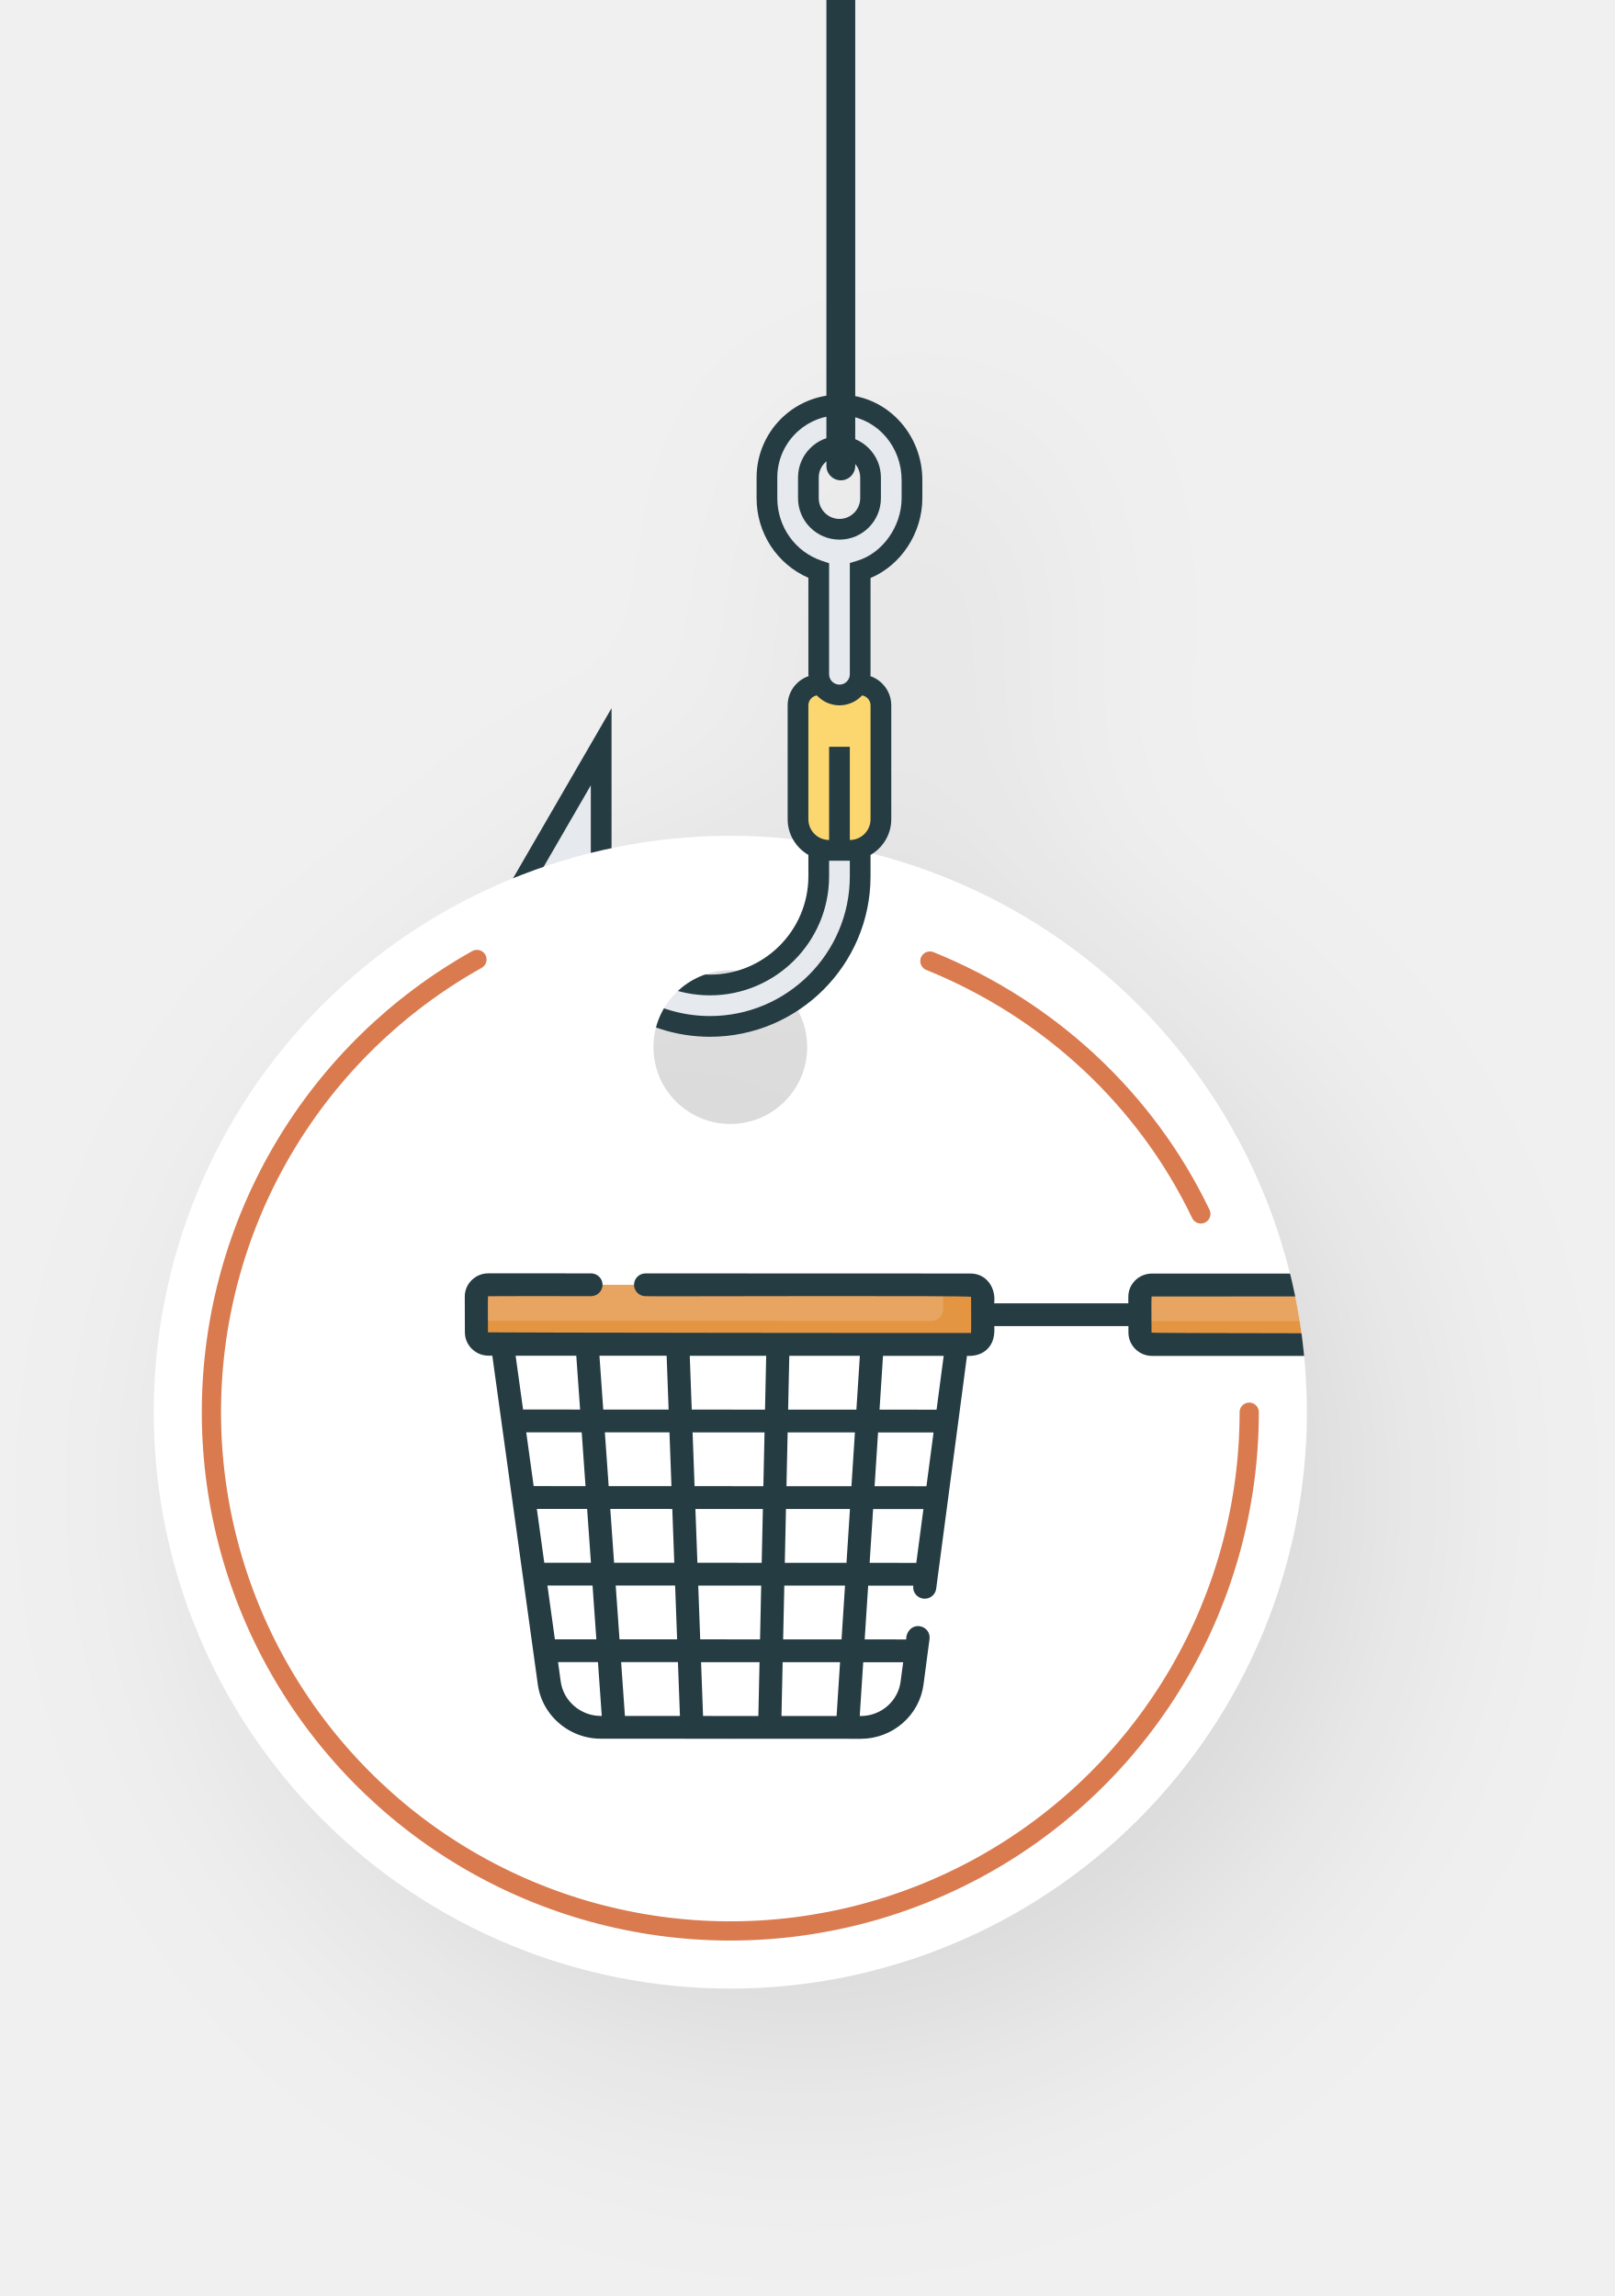
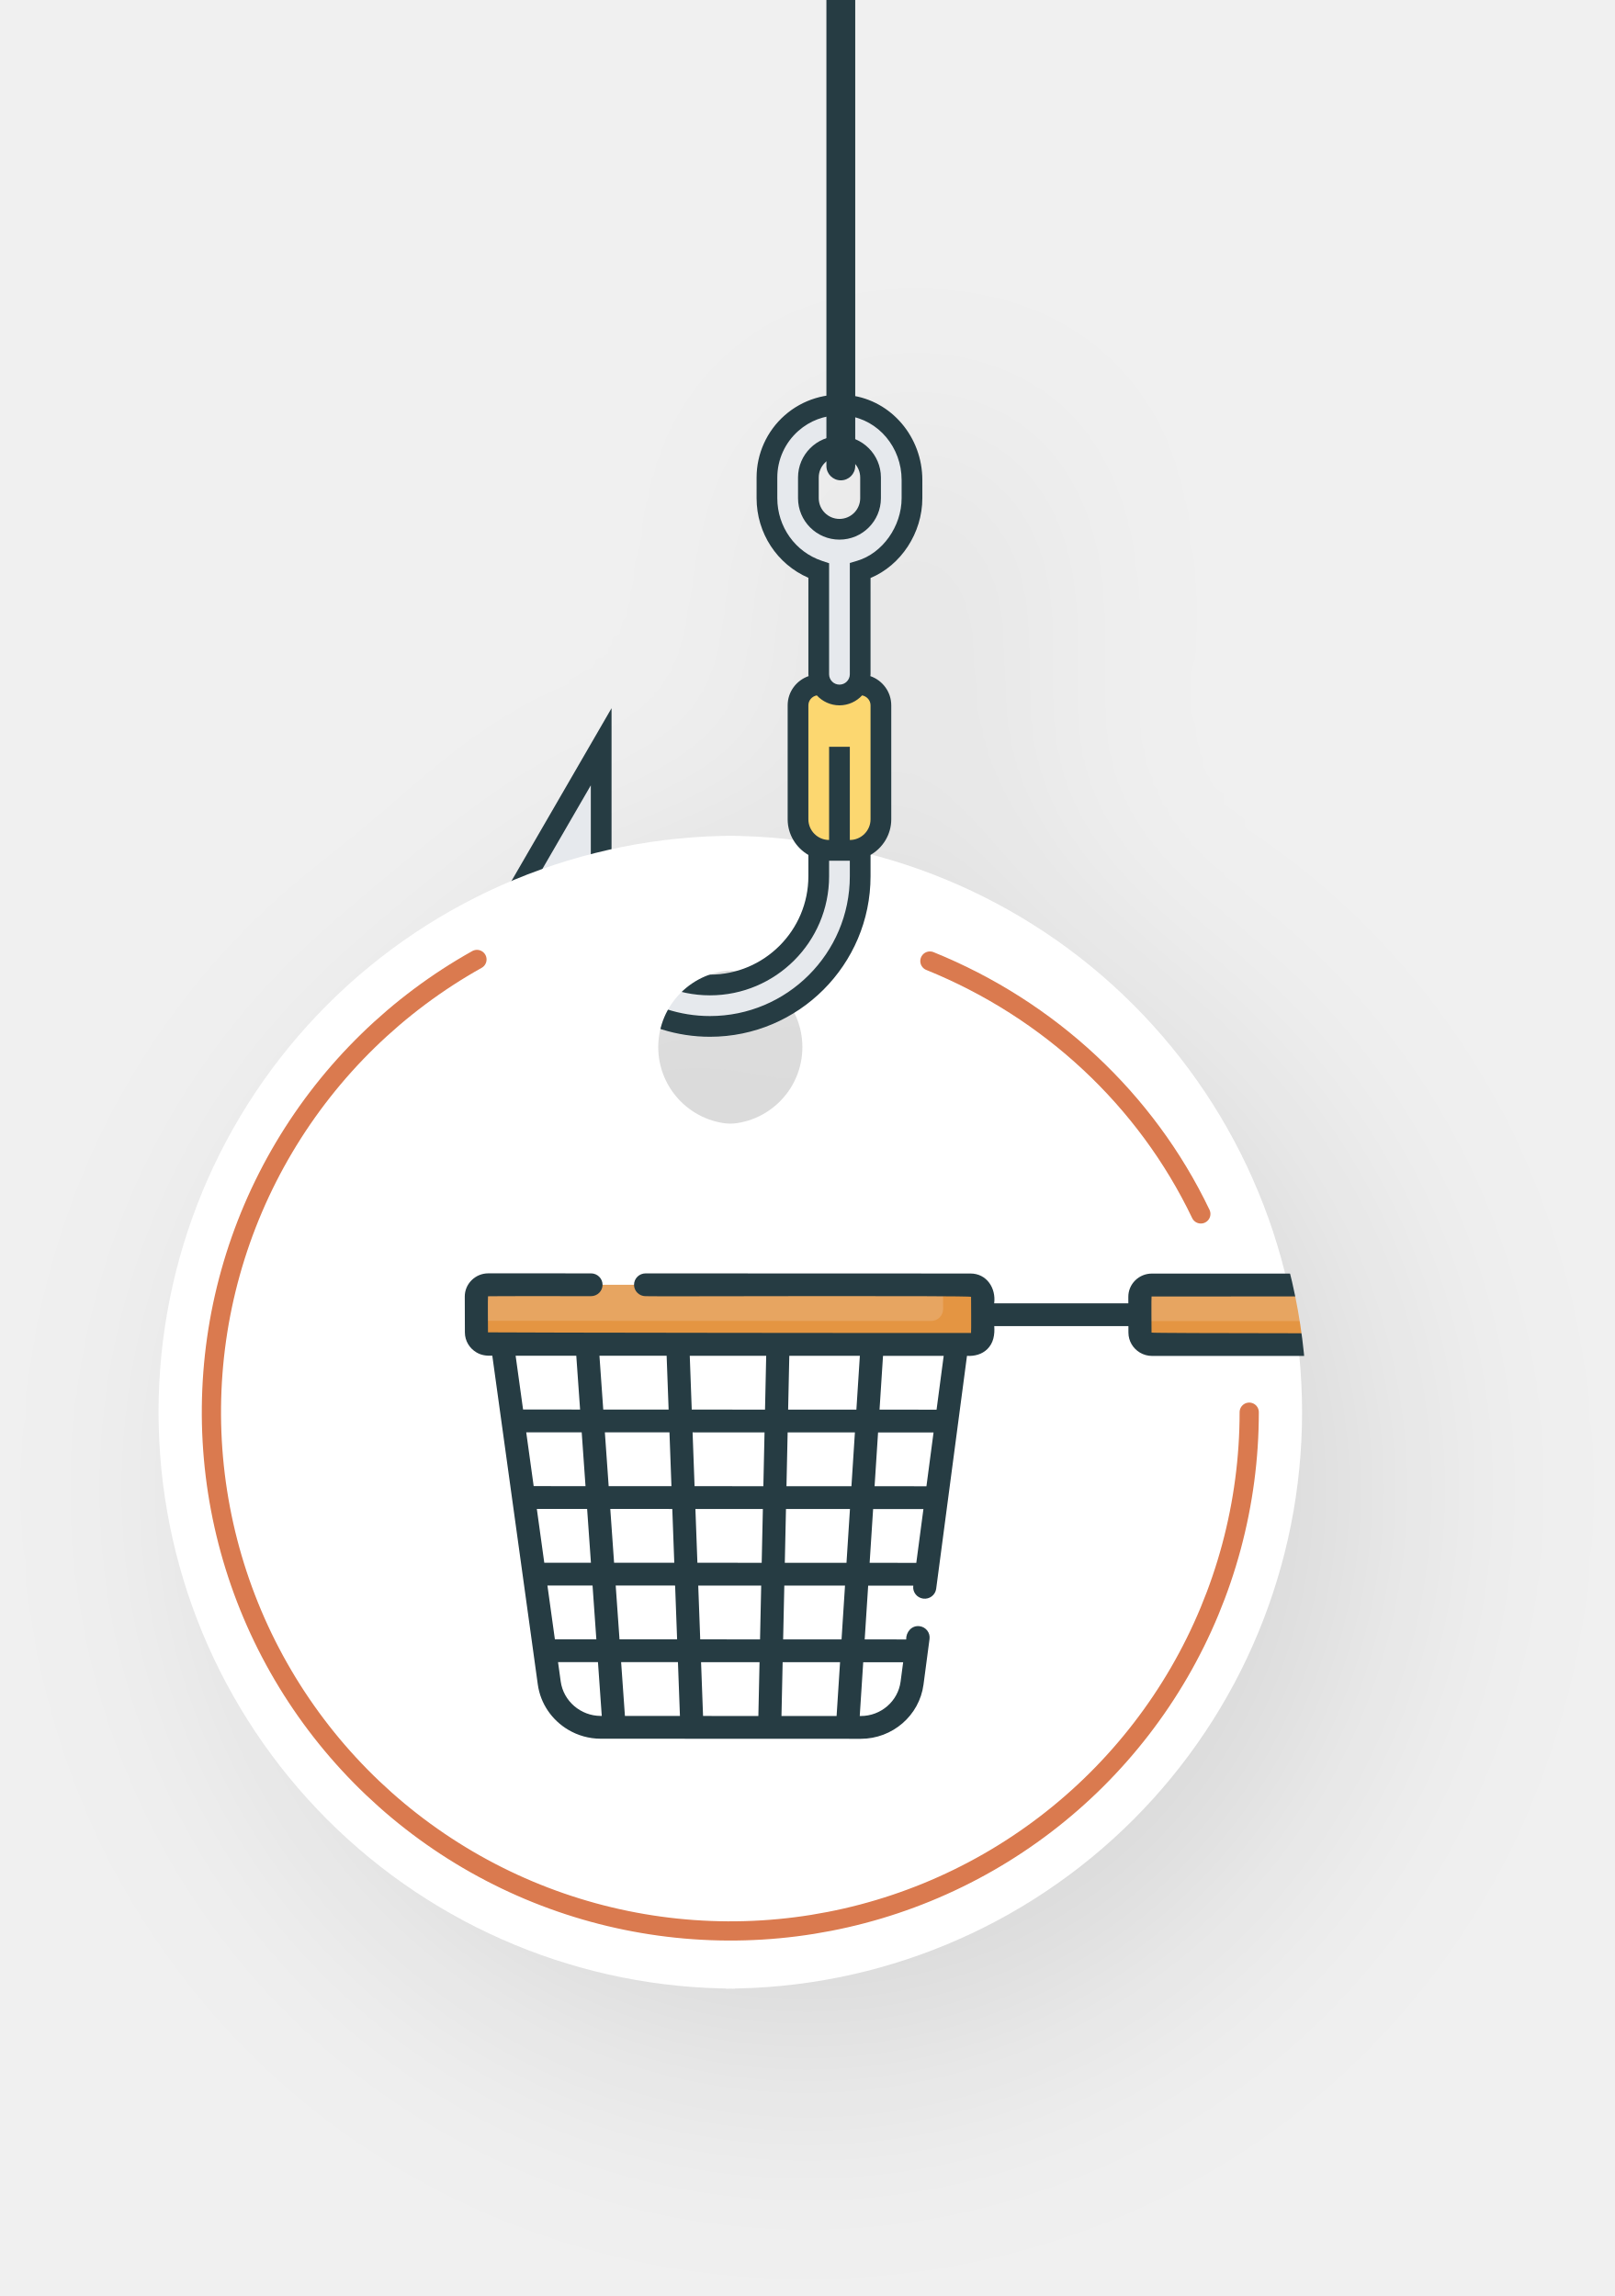
<svg xmlns="http://www.w3.org/2000/svg" width="168" height="239" viewBox="0 0 168 239" fill="none">
  <g filter="url(#filter0_d)">
-     <path d="M118.426 104.574C107.174 93.321 91.913 87 76 87V101C80.418 101 84 104.582 84 109C84 113.418 80.418 117 76 117L76 207C91.913 207 107.174 200.679 118.426 189.426C129.679 178.174 136 162.913 136 147C136 131.087 129.679 115.826 118.426 104.574Z" fill="white" />
+     <path d="M118.426 104.574C107.174 93.321 91.913 87 76 87V101C80.418 101 84 104.582 84 109C84 113.418 80.418 117 76 117L76 207C91.913 207 107.174 200.679 118.426 189.426C129.679 178.174 136 162.913 136 147C136 131.087 129.679 115.826 118.426 104.574Z" fill="white" transform="translate(-0.5)" />
    <path d="M89.516 71.266C90.702 71.266 91.672 72.236 91.672 73.422V85.281C91.672 86.715 90.745 87.923 89.451 88.343C89.138 88.462 88.793 88.516 88.438 88.516H87.359H86.281C85.925 88.516 85.581 88.462 85.268 88.343C83.974 87.923 83.047 86.715 83.047 85.281V73.422C83.047 72.236 84.017 71.266 85.203 71.266L85.462 71.212C85.559 71.395 85.688 71.567 85.839 71.708C86.227 72.106 86.766 72.344 87.359 72.344C88.179 72.344 88.89 71.88 89.257 71.212L89.516 71.266Z" fill="#FCD770" />
    <path d="M94.906 49.962V51.859C94.906 55.277 92.631 58.479 89.516 59.406V70.188C89.516 70.554 89.419 70.91 89.257 71.212C88.89 71.88 88.179 72.344 87.359 72.344C86.766 72.344 86.227 72.107 85.839 71.708C85.688 71.568 85.559 71.395 85.462 71.212C85.3 70.91 85.203 70.554 85.203 70.188V59.406C81.969 58.328 79.812 55.277 79.812 51.859V49.703C79.812 45.218 83.748 41.628 88.351 42.221C92.157 42.706 94.906 46.135 94.906 49.962ZM90.594 51.859V49.703C90.594 48.808 90.227 48 89.645 47.418C89.063 46.835 88.254 46.469 87.359 46.469C85.57 46.469 84.125 47.913 84.125 49.703V51.859C84.125 53.649 85.57 55.094 87.359 55.094C89.149 55.094 90.594 53.649 90.594 51.859Z" fill="#E6E9ED" />
    <path d="M89.516 88.516V91.211C89.516 99.847 82.519 106.844 73.883 106.844C66.972 106.844 61.118 102.348 59.048 96.127L50.703 98.219L62.562 77.734V91.211C62.562 97.464 67.63 102.531 73.883 102.531C80.136 102.531 85.203 97.464 85.203 91.211V88.516L85.268 88.343C85.581 88.462 85.925 88.516 86.281 88.516H87.359H88.438C88.793 88.516 89.138 88.462 89.451 88.343L89.516 88.516Z" fill="#E6E9ED" />
    <path d="M87.359 45.391C84.981 45.391 83.047 47.325 83.047 49.703V51.859C83.047 54.238 84.981 56.172 87.359 56.172C89.738 56.172 91.672 54.238 91.672 51.859V49.703C91.672 47.325 89.738 45.391 87.359 45.391ZM89.516 51.859C89.516 53.048 88.549 54.016 87.359 54.016C86.17 54.016 85.203 53.048 85.203 51.859V49.703C85.203 48.514 86.17 47.547 87.359 47.547C88.549 47.547 89.516 48.514 89.516 49.703V51.859Z" fill="#263C43" />
    <path d="M88.488 41.15C86.012 40.831 83.527 41.59 81.667 43.227C79.802 44.867 78.734 47.227 78.734 49.703V51.859C78.734 55.496 80.869 58.732 84.124 60.147V70.187C84.124 70.253 84.139 70.314 84.144 70.38C82.881 70.821 81.968 72.01 81.968 73.422V85.281C81.968 86.87 82.841 88.246 84.124 88.994V91.211C84.124 96.858 79.529 101.453 73.882 101.453C68.235 101.453 63.64 96.858 63.64 91.211V73.72L48.493 99.882L58.372 97.412C60.895 103.739 67.007 107.922 73.882 107.922C83.097 107.922 90.593 100.425 90.593 91.211V88.994C91.876 88.246 92.749 86.87 92.749 85.281V73.422C92.749 72.01 91.836 70.821 90.573 70.38C90.578 70.314 90.593 70.253 90.593 70.187V60.165C93.759 58.845 95.984 55.482 95.984 51.859V49.966C95.984 45.489 92.762 41.699 88.488 41.15ZM88.437 91.211C88.437 99.236 81.907 105.765 73.882 105.765C67.603 105.765 62.054 101.757 60.074 95.792L59.76 94.843L52.91 96.555L61.483 81.748V91.211C61.483 98.047 67.046 103.609 73.882 103.609C80.718 103.609 86.28 98.047 86.28 91.211V89.594H88.437V91.211ZM90.593 73.422V85.281C90.593 86.47 89.626 87.437 88.437 87.437V77.734H86.28V87.437C85.091 87.437 84.124 86.47 84.124 85.281V73.422C84.124 72.899 84.505 72.483 85 72.385C85.59 73.018 86.426 73.422 87.359 73.422C88.291 73.422 89.127 73.018 89.717 72.385C90.212 72.483 90.593 72.899 90.593 73.422ZM93.827 51.859C93.827 54.788 91.841 57.588 89.207 58.373L88.437 58.602V70.187C88.437 70.781 87.954 71.265 87.359 71.265C86.763 71.265 86.28 70.781 86.28 70.187V58.629L85.543 58.383C82.759 57.456 80.89 54.834 80.89 51.859V49.703C80.89 47.847 81.692 46.077 83.09 44.846C84.289 43.791 85.776 43.234 87.349 43.234C87.636 43.234 87.923 43.252 88.215 43.289C91.414 43.7 93.827 46.57 93.827 49.966V51.859Z" fill="#263C43" />
-     <path d="M33.574 104.574C44.826 93.321 60.087 87 76 87V101C71.582 101 68 104.582 68 109C68 113.418 71.582 117 76 117L76 207C60.087 207 44.826 200.679 33.574 189.426C22.321 178.174 16 162.913 16 147C16 131.087 22.321 115.826 33.574 104.574Z" fill="white" />
+     <path d="M33.574 104.574C44.826 93.321 60.087 87 76 87V101C71.582 101 68 104.582 68 109C68 113.418 71.582 117 76 117L76 207C60.087 207 44.826 200.679 33.574 189.426C22.321 178.174 16 162.913 16 147C16 131.087 22.321 115.826 33.574 104.574Z" fill="white" transform="translate(0.5)" />
  </g>
  <rect x="86" y="-5" width="3" height="55" rx="1.5" fill="#263C43" />
  <mask id="mask0" mask-type="alpha" maskUnits="userSpaceOnUse" x="16" y="87" width="120" height="120">
    <circle cx="76" cy="147" r="60" fill="#C4C4C4" />
  </mask>
  <g mask="url(#mask0)">
    <path d="M119.893 139.959L223.177 139.965C223.872 139.965 224.434 139.41 224.432 138.725L224.42 135.004C224.418 134.319 223.853 133.764 223.158 133.764L119.874 133.757C119.179 133.757 118.617 134.312 118.619 134.997L118.631 138.718C118.633 139.403 119.198 139.958 119.893 139.959Z" fill="#E7A561" />
    <path d="M224.431 138.725L224.419 135.004C224.417 134.319 223.852 133.764 223.157 133.763L220.302 133.762L220.309 136.28C220.311 136.965 219.75 137.52 219.055 137.52L118.626 137.515L118.63 138.718C118.632 139.403 119.197 139.958 119.892 139.959L223.176 139.965C223.871 139.965 224.433 139.41 224.431 138.725Z" fill="#E49542" />
    <path d="M50.841 139.934L101.012 139.951C101.707 139.952 102.269 139.397 102.267 138.711L102.255 134.991C102.253 134.306 101.688 133.75 100.993 133.75L50.822 133.732C50.127 133.732 49.565 134.287 49.567 134.972L49.579 138.693C49.581 139.378 50.146 139.933 50.841 139.934Z" fill="#E7A561" />
    <path d="M102.266 138.712L102.254 134.991C102.252 134.306 101.687 133.75 100.992 133.75L98.137 133.749L98.144 136.267C98.147 136.952 97.585 137.507 96.89 137.507L49.574 137.49L49.578 138.693C49.58 139.378 50.145 139.934 50.84 139.934L101.011 139.952C101.706 139.952 102.268 139.397 102.266 138.712Z" fill="#E49542" />
    <path d="M225.634 138.721L225.623 135.001C225.619 133.665 224.514 132.578 223.159 132.577L119.875 132.571C119.217 132.571 118.598 132.824 118.134 133.283C117.67 133.742 117.416 134.352 117.418 135.001L117.42 135.671L103.46 135.666C103.662 134.089 102.689 132.569 100.994 132.564L67.182 132.552C66.518 132.552 65.98 133.083 65.98 133.738C65.98 134.393 66.518 134.925 67.182 134.925C67.243 134.974 101.057 134.833 101.054 134.995C101.053 135.033 101.083 138.719 101.051 138.751C101.024 138.777 50.782 138.721 50.782 138.69C50.782 138.649 50.752 134.967 50.785 134.934C50.811 134.908 61.469 134.923 61.503 134.923C62.167 134.923 62.705 134.392 62.705 133.737C62.705 133.082 62.167 132.551 61.503 132.55L50.824 132.547C50.165 132.546 49.547 132.799 49.082 133.259C48.618 133.718 48.364 134.328 48.366 134.976L48.378 138.697C48.38 139.578 48.861 140.35 49.577 140.774C50.11 141.09 50.615 141.136 51.232 141.121L55.968 175.35C56.247 177.363 57.456 179.066 59.128 180.058C60.127 180.651 61.291 180.99 62.521 180.99L89.578 181C92.873 181.001 95.678 178.575 96.104 175.356L96.732 170.607C96.818 169.957 96.354 169.362 95.696 169.277C94.878 169.171 94.28 169.883 94.301 170.656L89.984 170.654L90.346 165.054L95.041 165.056L95.039 165.076C94.953 165.726 95.417 166.321 96.075 166.406C96.733 166.491 97.337 166.033 97.423 165.383L100.629 141.138C101.412 141.18 102.186 140.988 102.753 140.426C103.403 139.783 103.529 138.906 103.468 138.038L117.427 138.043L117.429 138.721C117.432 139.602 117.913 140.374 118.628 140.799C118.998 141.018 119.432 141.145 119.894 141.145L223.177 141.151C223.835 141.151 224.454 140.899 224.918 140.439C225.382 139.98 225.636 139.37 225.634 138.721ZM89.481 141.134L89.12 146.735L82.017 146.732L82.139 141.131L89.481 141.134ZM72.28 154.702L72.074 149.101L79.561 149.104L79.439 154.704L72.28 154.702ZM79.388 157.077L79.266 162.677L72.575 162.675L72.368 157.074L79.388 157.077ZM69.874 154.701L63.341 154.699L62.945 149.098L69.668 149.1L69.874 154.701ZM69.962 157.074L70.168 162.674L63.905 162.672L63.509 157.071L69.962 157.074ZM70.256 165.047L70.463 170.647L64.469 170.645L64.073 165.045L70.256 165.047ZM72.662 165.048L79.214 165.05L79.093 170.651L72.869 170.648L72.662 165.048ZM81.792 157.078L88.451 157.08L88.09 162.681L81.671 162.678L81.792 157.078ZM81.844 154.705L81.966 149.105L88.966 149.107L88.605 154.707L81.844 154.705ZM79.734 141.131L79.612 146.731L71.986 146.729L71.78 141.128L79.734 141.131ZM69.373 141.127L69.58 146.728L62.777 146.725L62.381 141.124L69.373 141.127ZM53.658 141.122L59.971 141.124L60.367 146.724L54.433 146.722L53.658 141.122ZM54.762 149.095L60.535 149.097L60.931 154.698L55.537 154.696L54.762 149.095ZM55.865 157.069L61.099 157.071L61.495 162.671L56.64 162.67L55.865 157.069ZM57.744 170.643L56.968 165.042L61.663 165.044L62.059 170.644L57.744 170.643ZM62.521 178.618C60.427 178.617 58.634 177.074 58.35 175.029L58.072 173.016L62.227 173.017L62.623 178.618L62.521 178.618ZM65.033 178.619L64.637 173.018L70.55 173.02L70.757 178.621L65.033 178.619ZM73.163 178.622L72.956 173.021L79.041 173.023L78.919 178.624L73.163 178.622ZM93.987 173.028L93.72 175.049C93.45 177.09 91.67 178.628 89.579 178.627L89.469 178.627L89.831 173.027L93.987 173.028ZM87.06 178.626L81.324 178.624L81.446 173.024L87.421 173.026L87.06 178.626ZM87.575 170.654L81.497 170.651L81.619 165.051L87.936 165.053L87.575 170.654ZM95.355 162.683L90.499 162.682L90.861 157.081L96.096 157.083L95.355 162.683ZM96.41 154.71L91.014 154.708L91.376 149.108L97.15 149.11L96.41 154.71ZM97.464 146.737L91.529 146.735L91.891 141.135L98.205 141.137L97.464 146.737ZM223.178 138.778C223.114 138.72 119.832 138.882 119.834 138.714C119.834 138.673 119.804 134.991 119.836 134.958C119.861 134.934 223.126 134.95 223.158 134.95C223.19 134.95 223.328 138.798 223.178 138.778Z" fill="#263C43" />
  </g>
  <path d="M130 147C130 156.51 127.489 165.851 122.72 174.079C117.951 182.307 111.094 189.129 102.842 193.856C94.59 198.583 85.236 201.047 75.727 200.999C66.217 200.951 56.889 198.392 48.685 193.582C40.481 188.772 33.694 181.88 29.009 173.605C24.323 165.329 21.907 155.963 22.003 146.453C22.099 136.944 24.705 127.629 29.557 119.45C34.409 111.27 41.334 104.518 49.634 99.874" stroke="#DA7A4F" stroke-width="2" stroke-linecap="round" />
  <path d="M96.77 100.039C109.224 105.084 119.28 114.477 124.964 126.362" stroke="#DA7A4F" stroke-width="2" stroke-linecap="round" />
  <defs>
    <filter id="filter0_d" x="0" y="24" width="168" height="215" filterUnits="userSpaceOnUse" color-interpolation-filters="sRGB">
      <feFlood flood-opacity="0" result="BackgroundImageFix" />
      <feColorMatrix in="SourceAlpha" type="matrix" values="0 0 0 0 0 0 0 0 0 0 0 0 0 0 0 0 0 0 127 0" />
      <feOffset dx="8" dy="8" />
      <feGaussianBlur stdDeviation="12" />
      <feColorMatrix type="matrix" values="0 0 0 0 0 0 0 0 0 0 0 0 0 0 0 0 0 0 0.1 0" />
      <feBlend mode="normal" in2="BackgroundImageFix" result="effect1_dropShadow" />
      <feBlend mode="normal" in="SourceGraphic" in2="effect1_dropShadow" result="shape" />
    </filter>
  </defs>
</svg>
